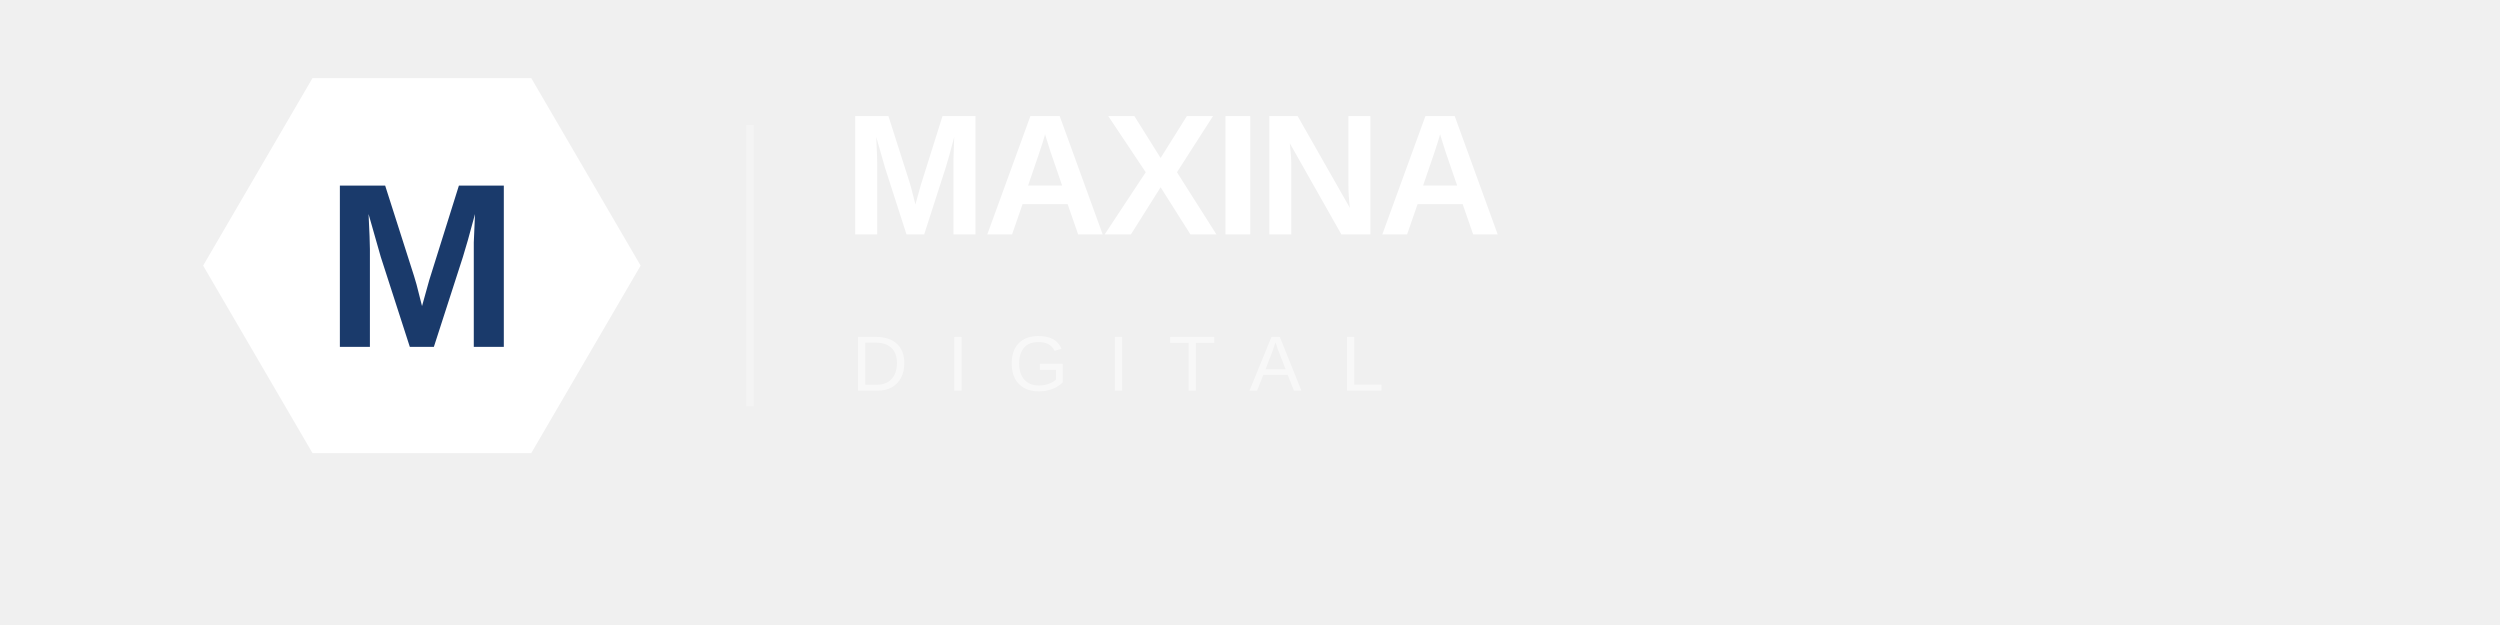
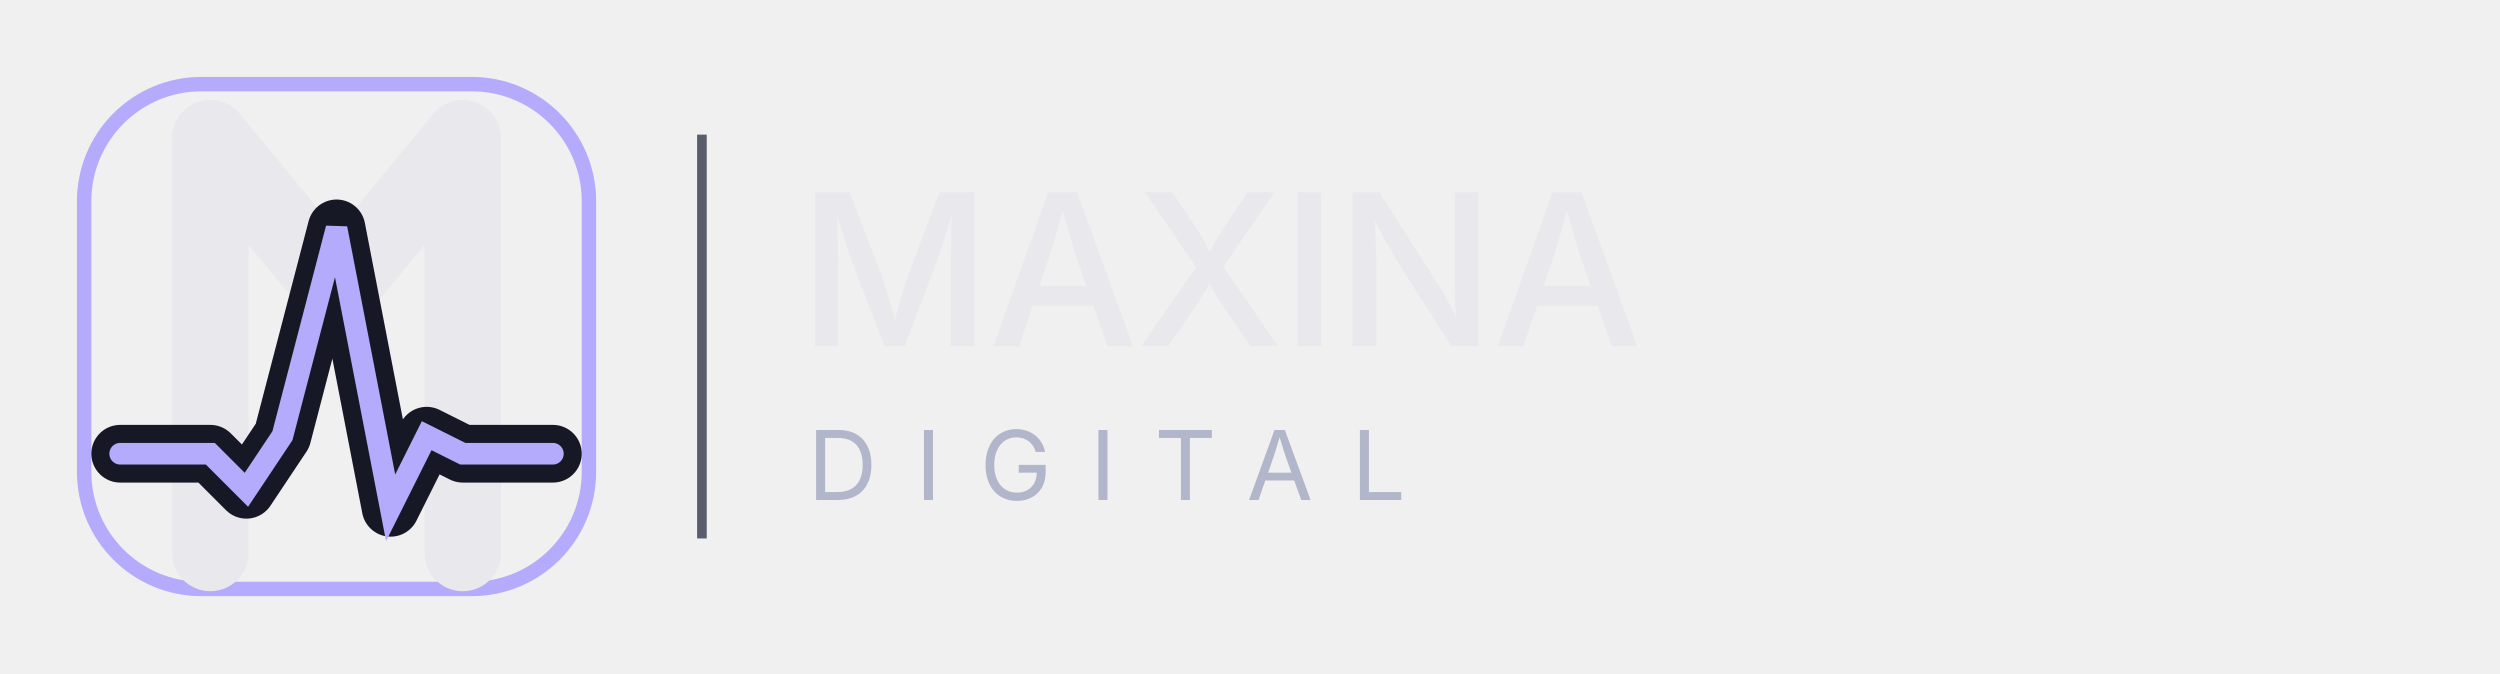
- <svg xmlns="http://www.w3.org/2000/svg" viewBox="0 0 320 80" width="320" height="80">
-   <polygon points="40,10 68,10 82,34 68,58 40,58 26,34" fill="white" />
-   <text x="54" y="34" font-family="Outfit, Arial, sans-serif" font-size="30" font-weight="700" fill="#1a3a6b" text-anchor="middle" dominant-baseline="central">M</text>
-   <line x1="96" y1="16" x2="96" y2="52" stroke="rgba(255,255,255,0.25)" stroke-width="1" />
-   <text x="108" y="30" font-family="Outfit, Arial, sans-serif" font-size="22" font-weight="700" fill="white" letter-spacing="-0.5">MAXINA</text>
-   <text x="109" y="50" font-family="Outfit, Arial, sans-serif" font-size="10" font-weight="300" fill="rgba(255,255,255,0.55)" letter-spacing="5">DIGITAL</text>
+ <svg xmlns="http://www.w3.org/2000/svg" viewBox="0 0 260 70" width="260" height="70">
+   <g transform="translate(5,5) scale(0.9375)">
+     <rect x="4" y="4" width="56" height="56" rx="13" stroke="#b5abfc" stroke-width="1.6" fill="none" />
+     <path d="M 18 56 L 18 10 L 32 27 L 46 10 L 46 56" stroke="#e9e9ed" stroke-width="8.5" stroke-linecap="round" stroke-linejoin="round" fill="none" />
+     <path d="M 8 45 L 18 45 L 22 49 L 26 43 L 32 20 L 38 51 L 42 43 L 46 45 L 56 45" stroke="#161826" stroke-width="6.4" stroke-linecap="round" stroke-linejoin="round" fill="none" />
+     <path d="M 8 45 L 18 45 L 22 49 L 26 43 L 32 20 L 38 51 L 42 43 L 46 45 L 56 45" stroke="#b5abfc" stroke-width="2.4" stroke-linecap="round" fill="none" />
+   </g>
+   <line x1="73" y1="14" x2="73" y2="56" stroke="#595d6c" stroke-width="1" />
+   <text x="83" y="36" font-family="Inter, system-ui, sans-serif" font-size="22" font-weight="500" fill="#e9e9ed" letter-spacing="-0.3">MAXINA</text>
+   <text x="84" y="52" font-family="Inter, system-ui, sans-serif" font-size="10" font-weight="400" fill="#b2b6ca" letter-spacing="4">DIGITAL</text>
</svg>
